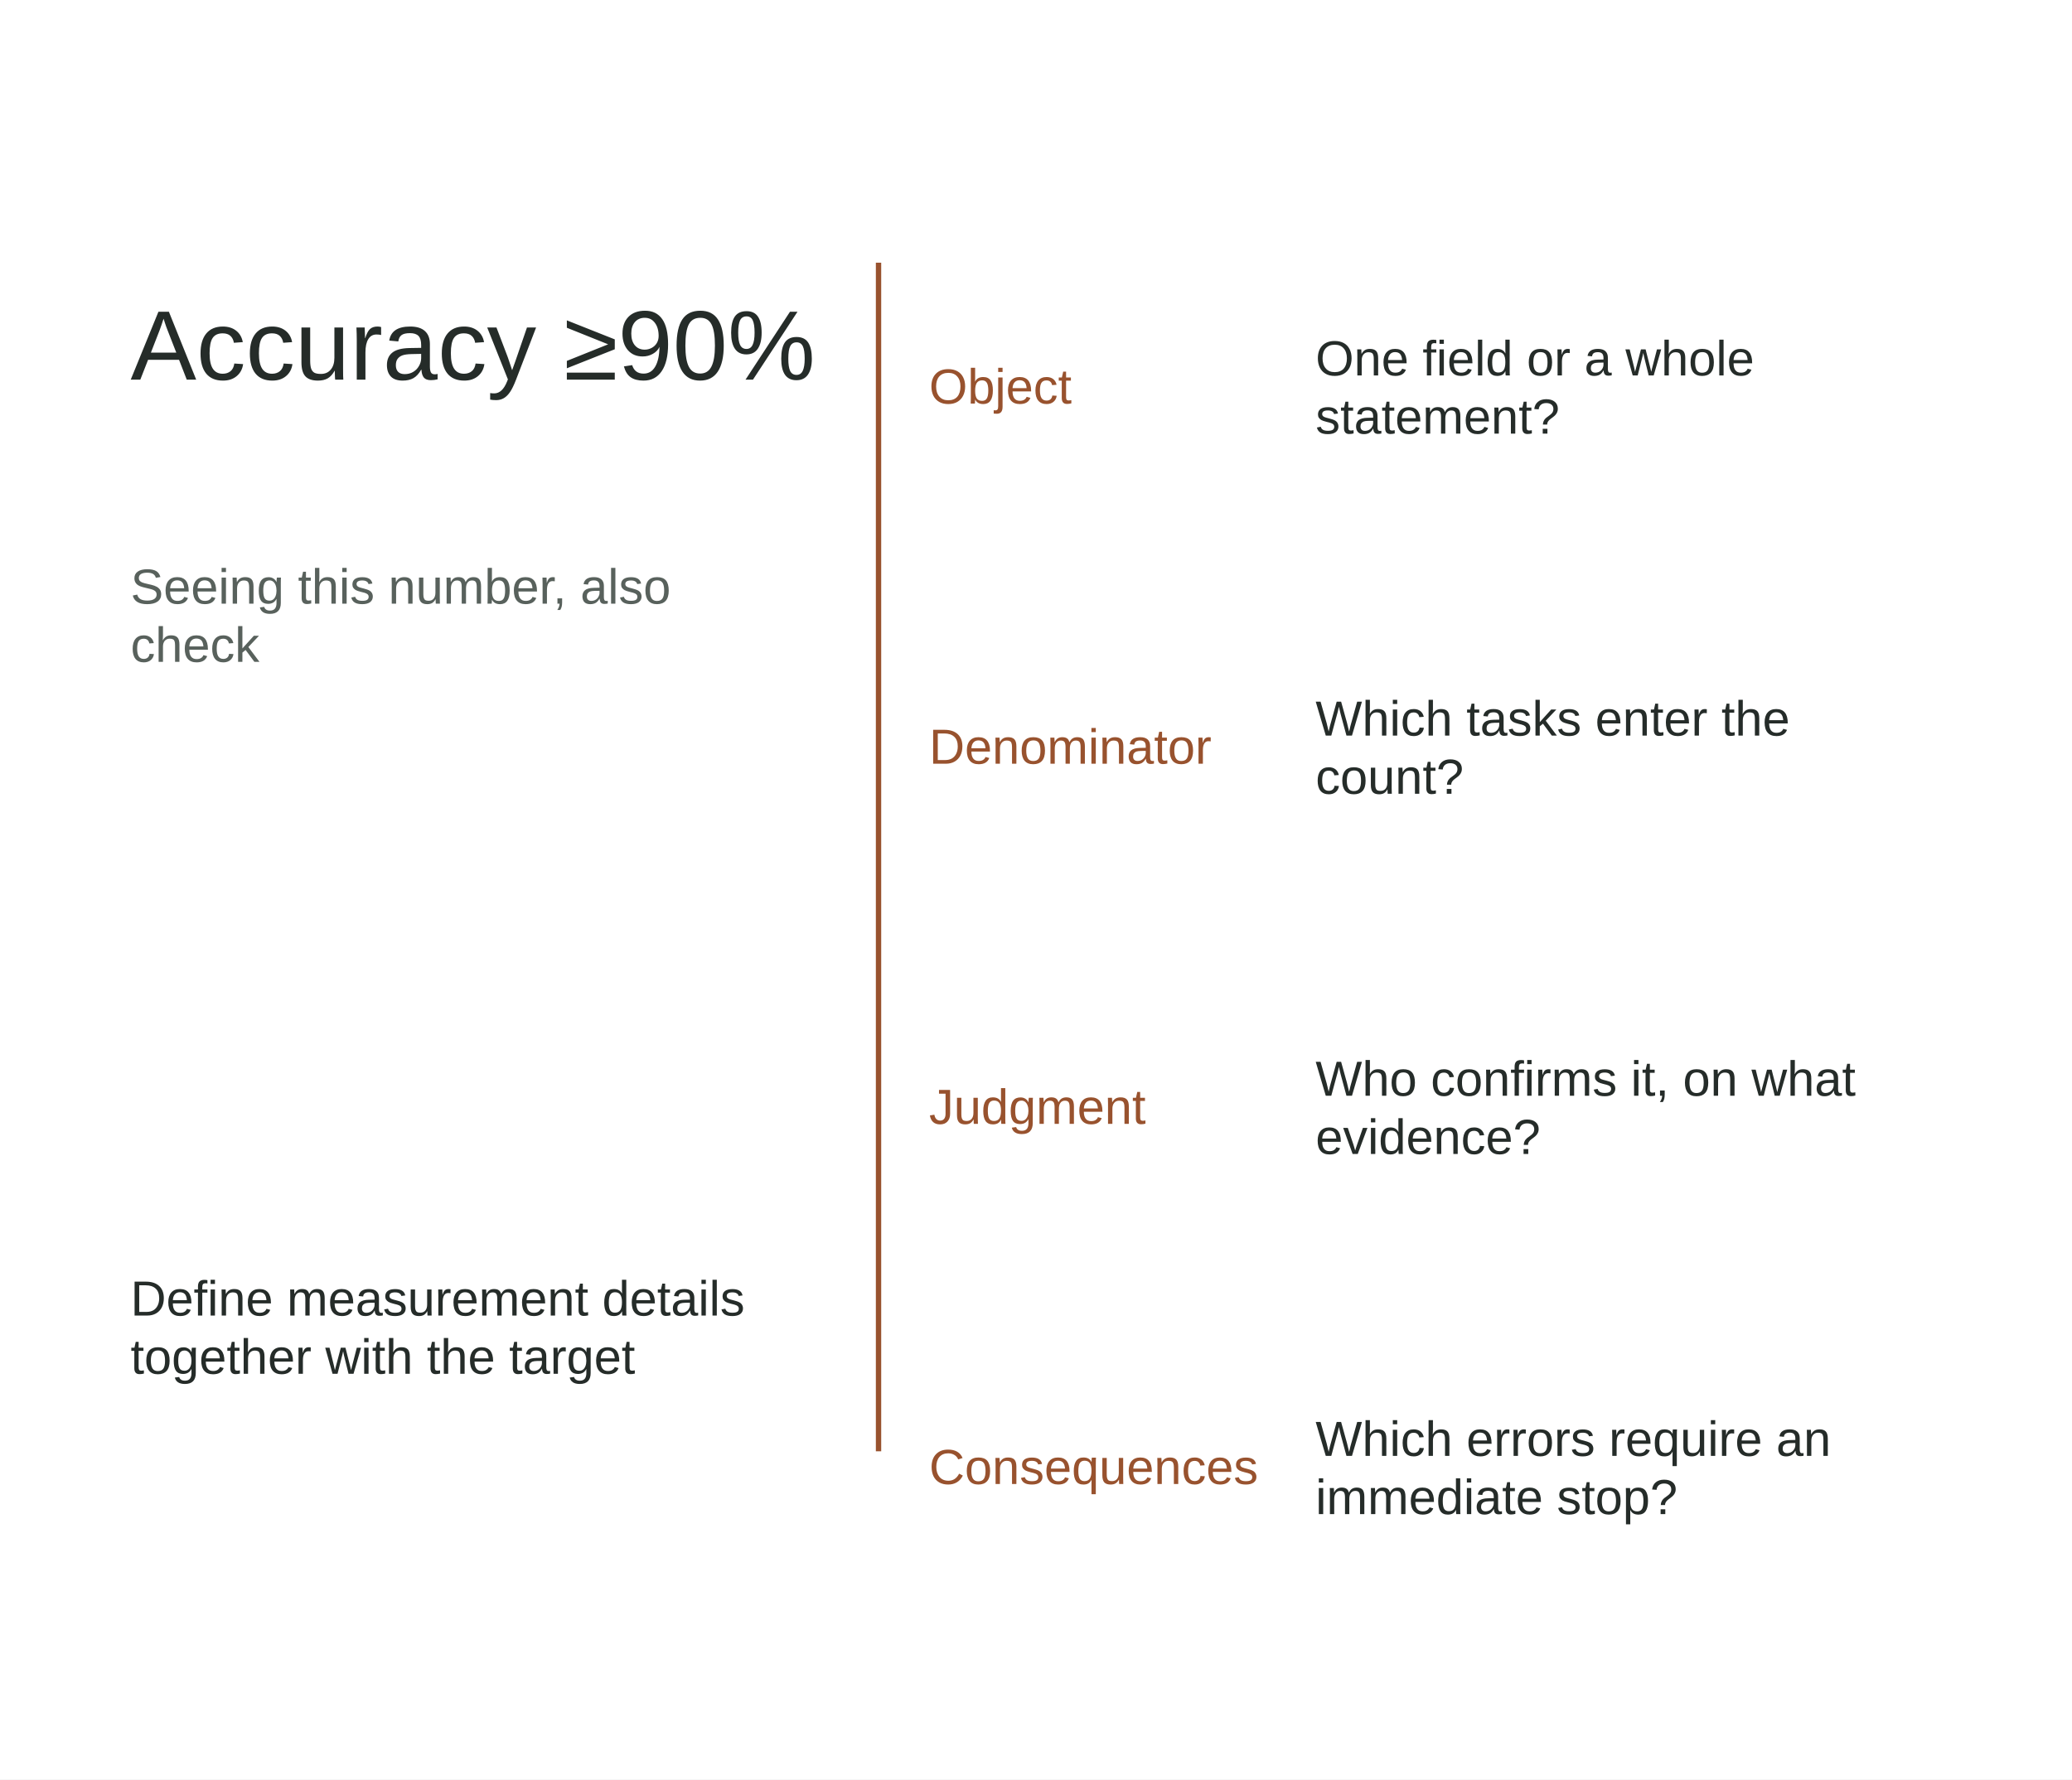
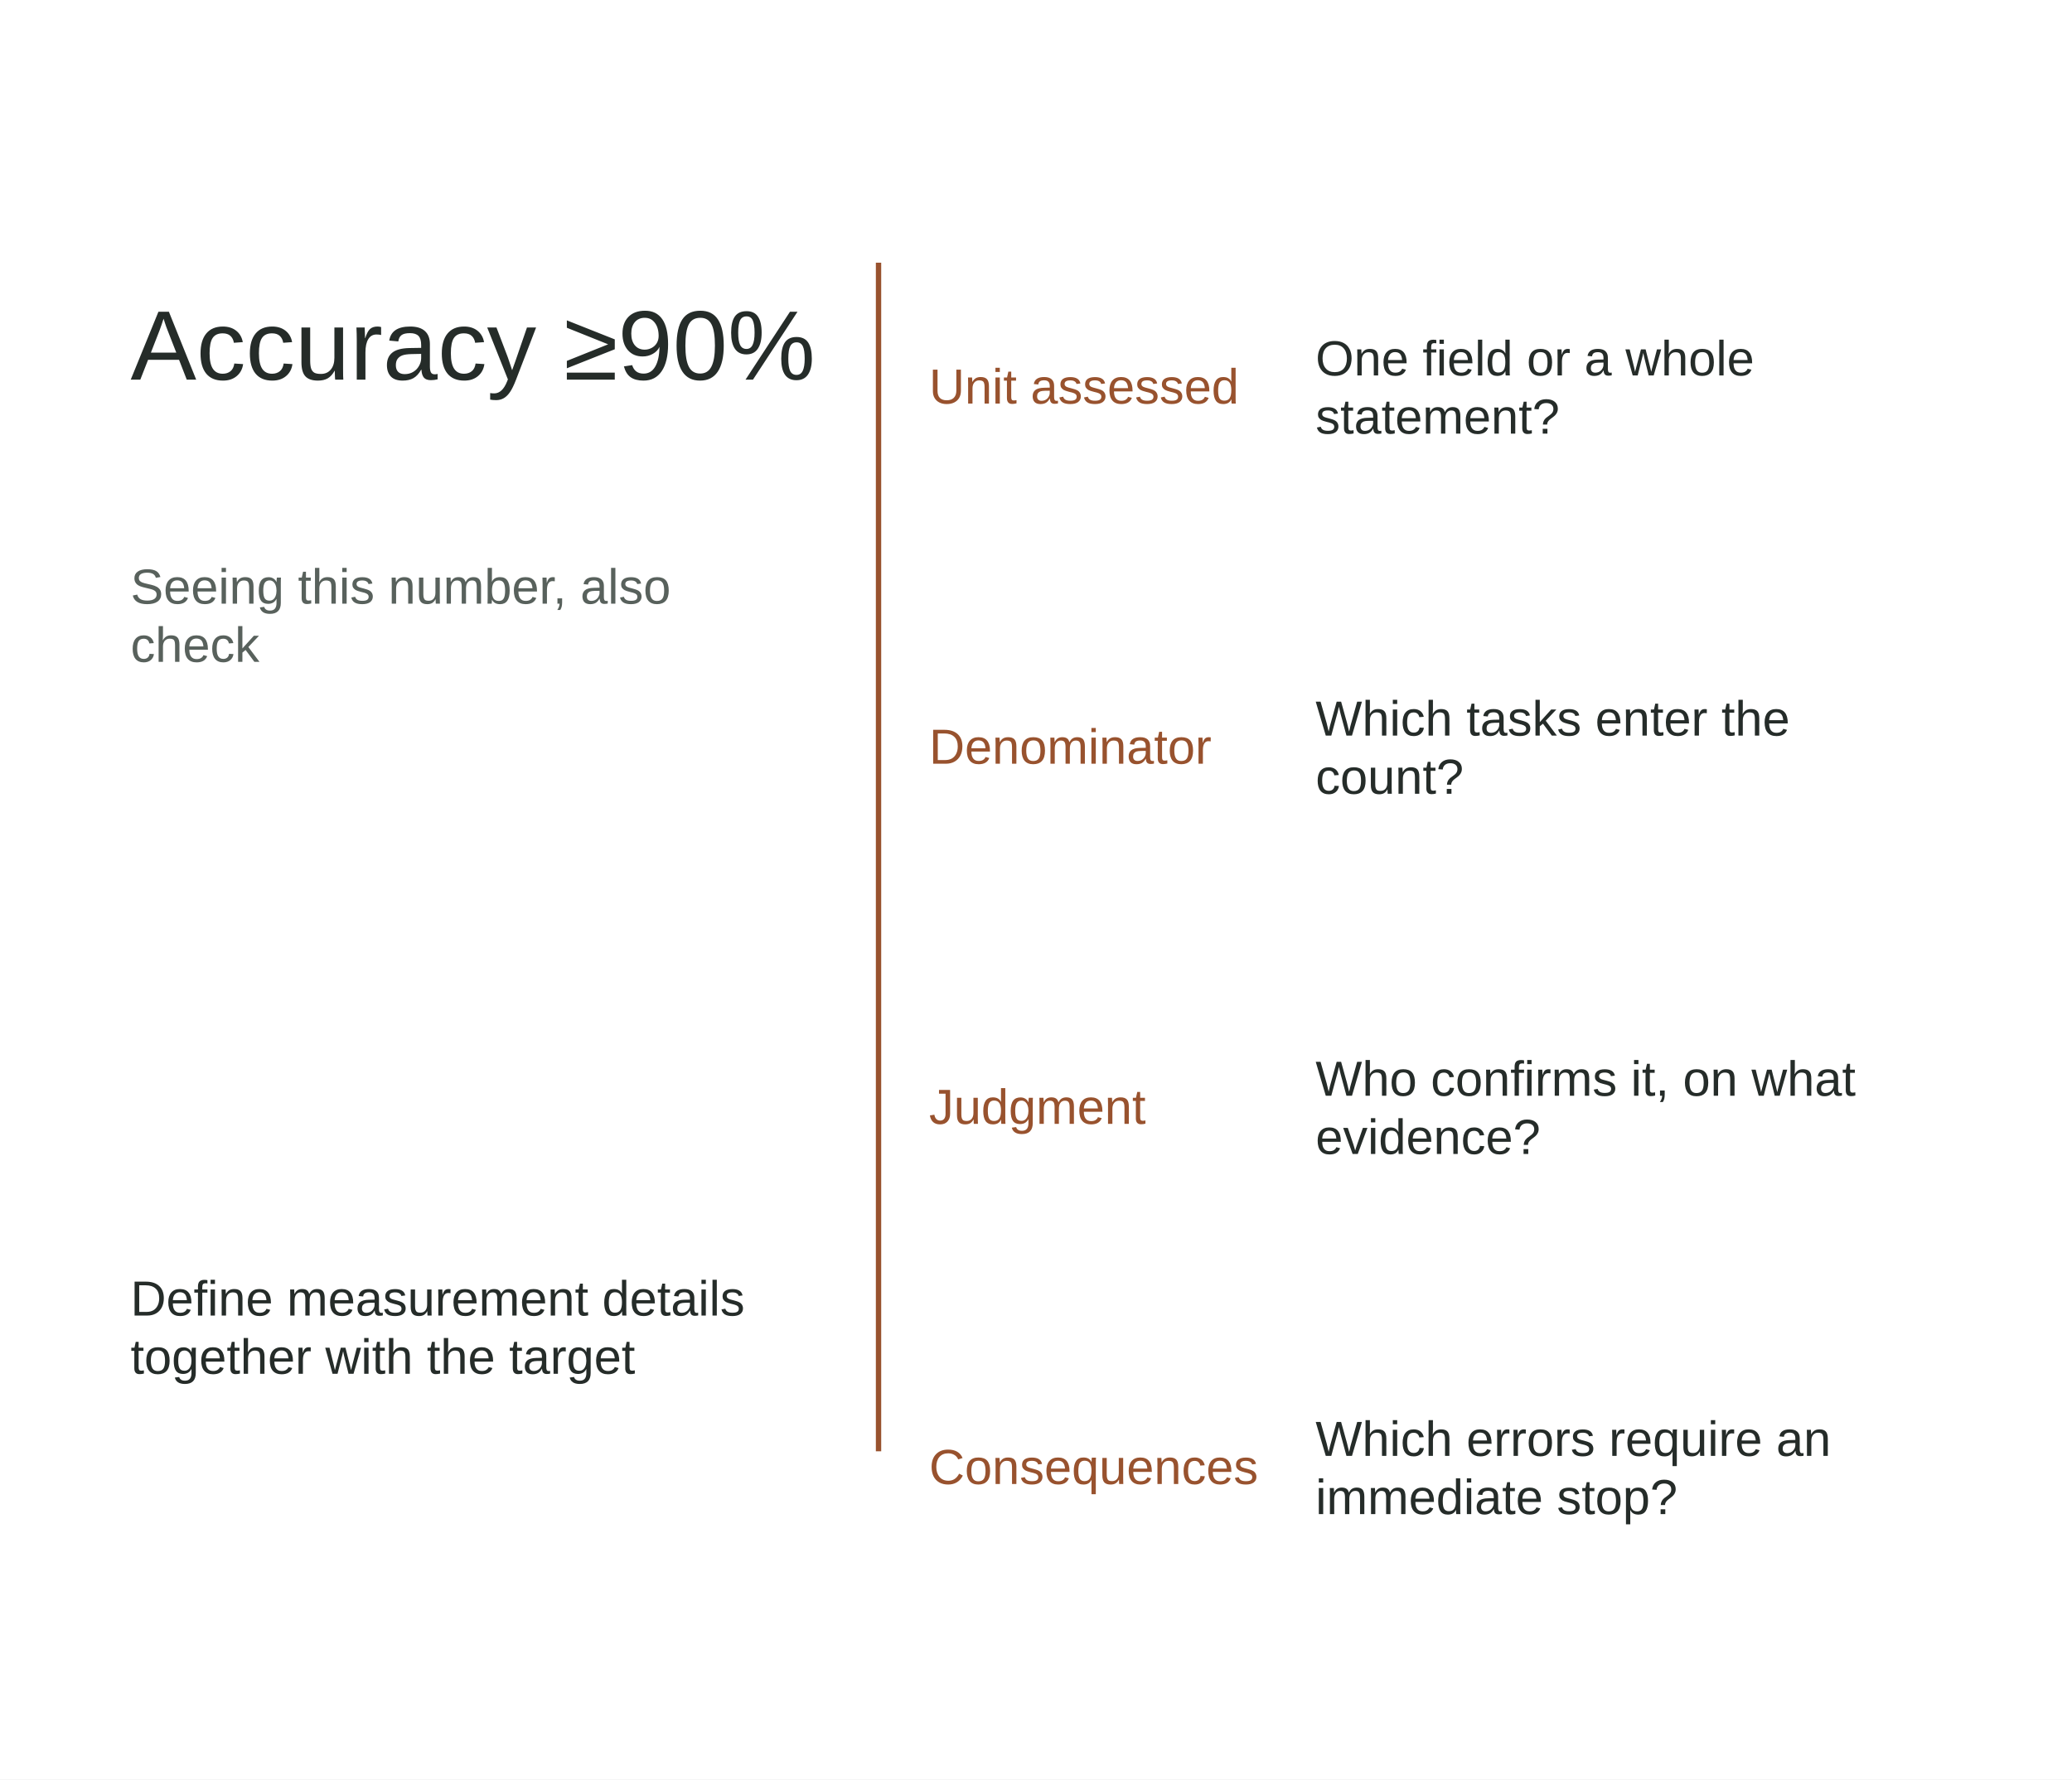
<svg xmlns="http://www.w3.org/2000/svg" width="504.0pt" height="432.9pt" viewBox="0 0 504.0 432.9" version="1.1">
  <defs>
    <style type="text/css">*{stroke-linejoin: round; stroke-linecap: round}</style>
  </defs>
  <defs>
    <clipPath id="pa9bdbbffb5">
      <rect x="12.6" y="9.36" width="478.8" height="215.28" />
    </clipPath>
  </defs>
  <g transform="scale(1 1.85)">
    <g id="figure_1">
      <g id="patch_1">
        <path d="M 0 234  L 504 234  L 504 0  L 0 0  z " style="fill: #ffffff" />
      </g>
      <g id="axes_1">
        <g id="line2d_1">
          <path d="M 213.696 190.195  L 213.696 35.194  " clip-path="url(#pa9bdbbffb5)" style="fill: none; stroke: #98522e; stroke-width: 1.3; stroke-linecap: square" />
        </g>
      </g>
    </g>
  </g>
  <text x="31.752" y="92.361" fill="#252c29" font-family="Arial, Helvetica, sans-serif" font-size="24.0" text-anchor="start" id="text_1">
    <tspan x="31.752" dy="0">Accuracy ≥90%</tspan>
  </text>
  <text x="31.752" y="146.854" fill="#58615c" font-family="Arial, Helvetica, sans-serif" font-size="12" text-anchor="start" id="text_2">
    <tspan x="31.752" dy="0">Seeing this number, also</tspan>
    <tspan x="31.752" dy="14.16">check</tspan>
  </text>
  <text x="226" y="98.176" fill="#98522e" font-family="Arial, Helvetica, sans-serif" font-size="12" text-anchor="start" id="text_3">
-     <tspan x="226" dy="0">Object</tspan>
+     <tspan x="226" dy="0">Unit assessed</tspan>
  </text>
  <text x="320" y="91.332" fill="#252c29" font-family="Arial, Helvetica, sans-serif" font-size="12" text-anchor="start" id="text_4">
    <tspan x="320" dy="0">One field or a whole</tspan>
    <tspan x="320" dy="14.16">statement?</tspan>
  </text>
  <text x="226" y="185.795" fill="#98522e" font-family="Arial, Helvetica, sans-serif" font-size="12" text-anchor="start" id="text_5">
    <tspan x="226" dy="0">Denominator</tspan>
  </text>
  <text x="320" y="178.951" fill="#252c29" font-family="Arial, Helvetica, sans-serif" font-size="12" text-anchor="start" id="text_6">
    <tspan x="320" dy="0">Which tasks enter the</tspan>
    <tspan x="320" dy="14.16">count?</tspan>
  </text>
  <text x="226" y="273.414" fill="#98522e" font-family="Arial, Helvetica, sans-serif" font-size="12" text-anchor="start" id="text_7">
    <tspan x="226" dy="0">Judgment</tspan>
  </text>
  <text x="320" y="266.57" fill="#252c29" font-family="Arial, Helvetica, sans-serif" font-size="12" text-anchor="start" id="text_8">
    <tspan x="320" dy="0">Who confirms it, on what</tspan>
    <tspan x="320" dy="14.16">evidence?</tspan>
  </text>
  <text x="226" y="361.033" fill="#98522e" font-family="Arial, Helvetica, sans-serif" font-size="12" text-anchor="start" id="text_9">
    <tspan x="226" dy="0">Consequences</tspan>
  </text>
  <text x="320" y="354.189" fill="#252c29" font-family="Arial, Helvetica, sans-serif" font-size="12" text-anchor="start" id="text_10">
    <tspan x="320" dy="0">Which errors require an</tspan>
    <tspan x="320" dy="14.16">immediate stop?</tspan>
  </text>
  <text x="31.752" y="320.048" fill="#252c29" font-family="Arial, Helvetica, sans-serif" font-size="12.0" text-anchor="start" id="text_11">
    <tspan x="31.752" dy="0">Define measurement details</tspan>
    <tspan x="31.752" dy="14.16">together with the target</tspan>
  </text>
</svg>
